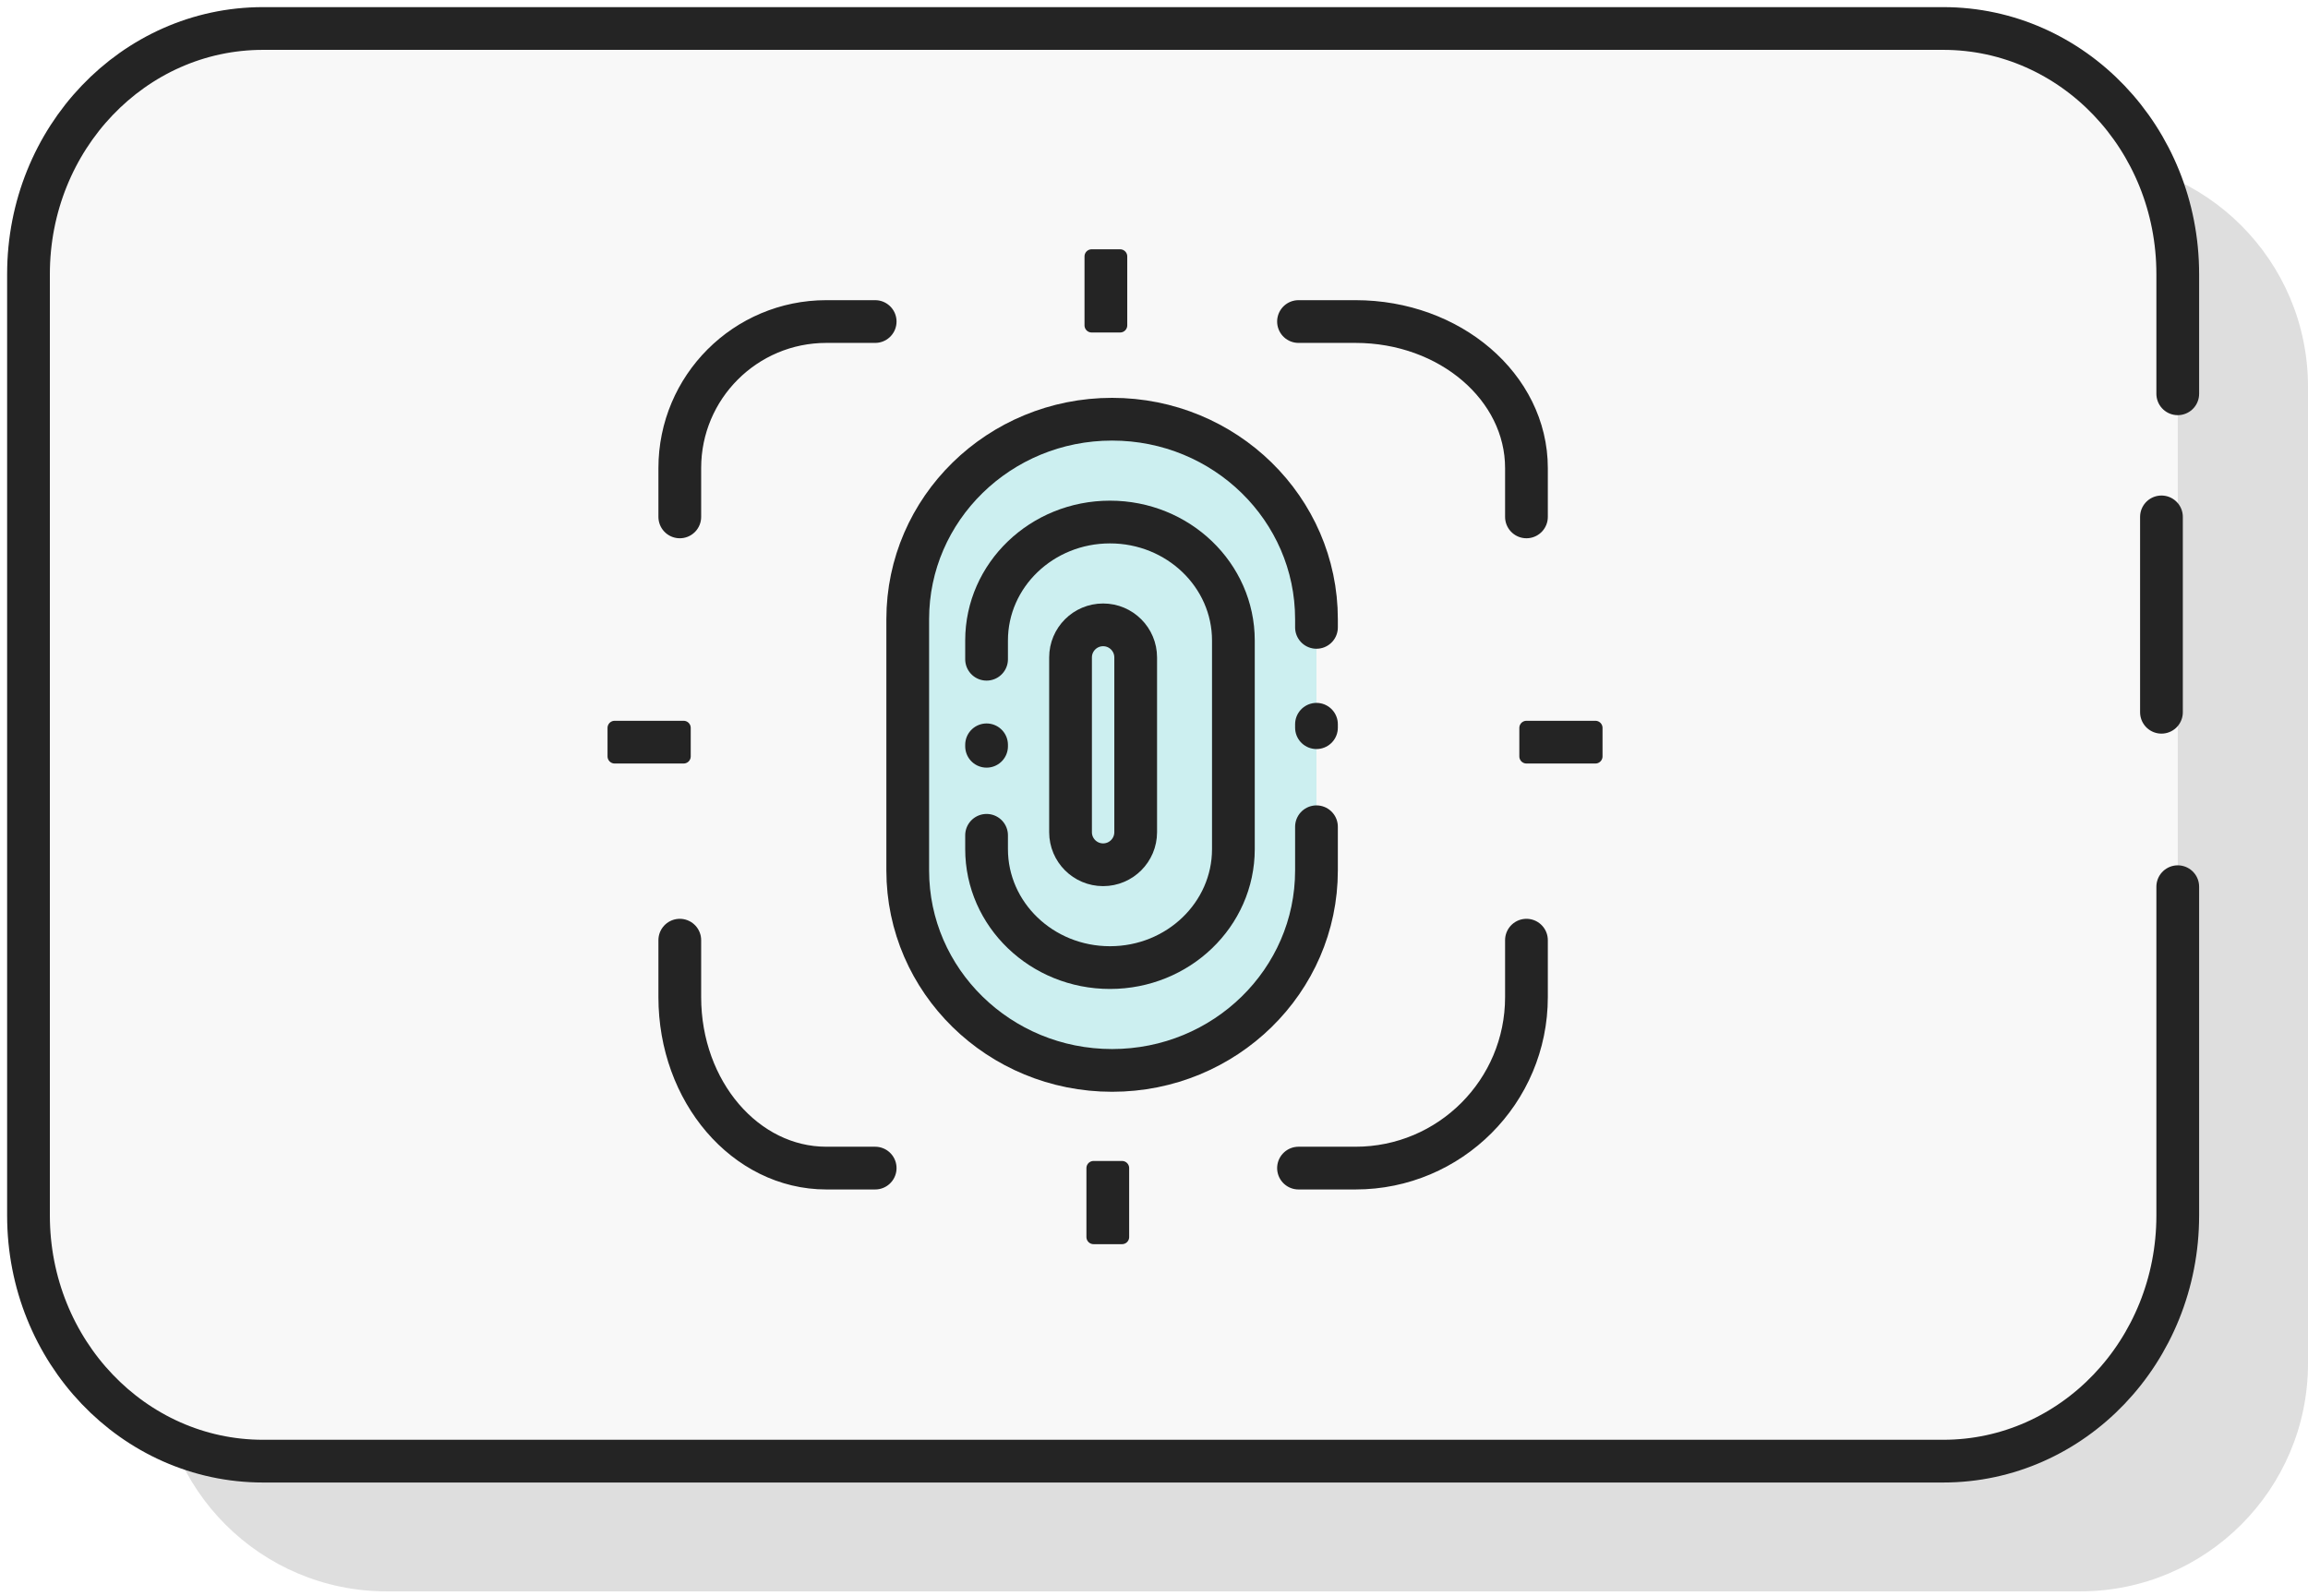
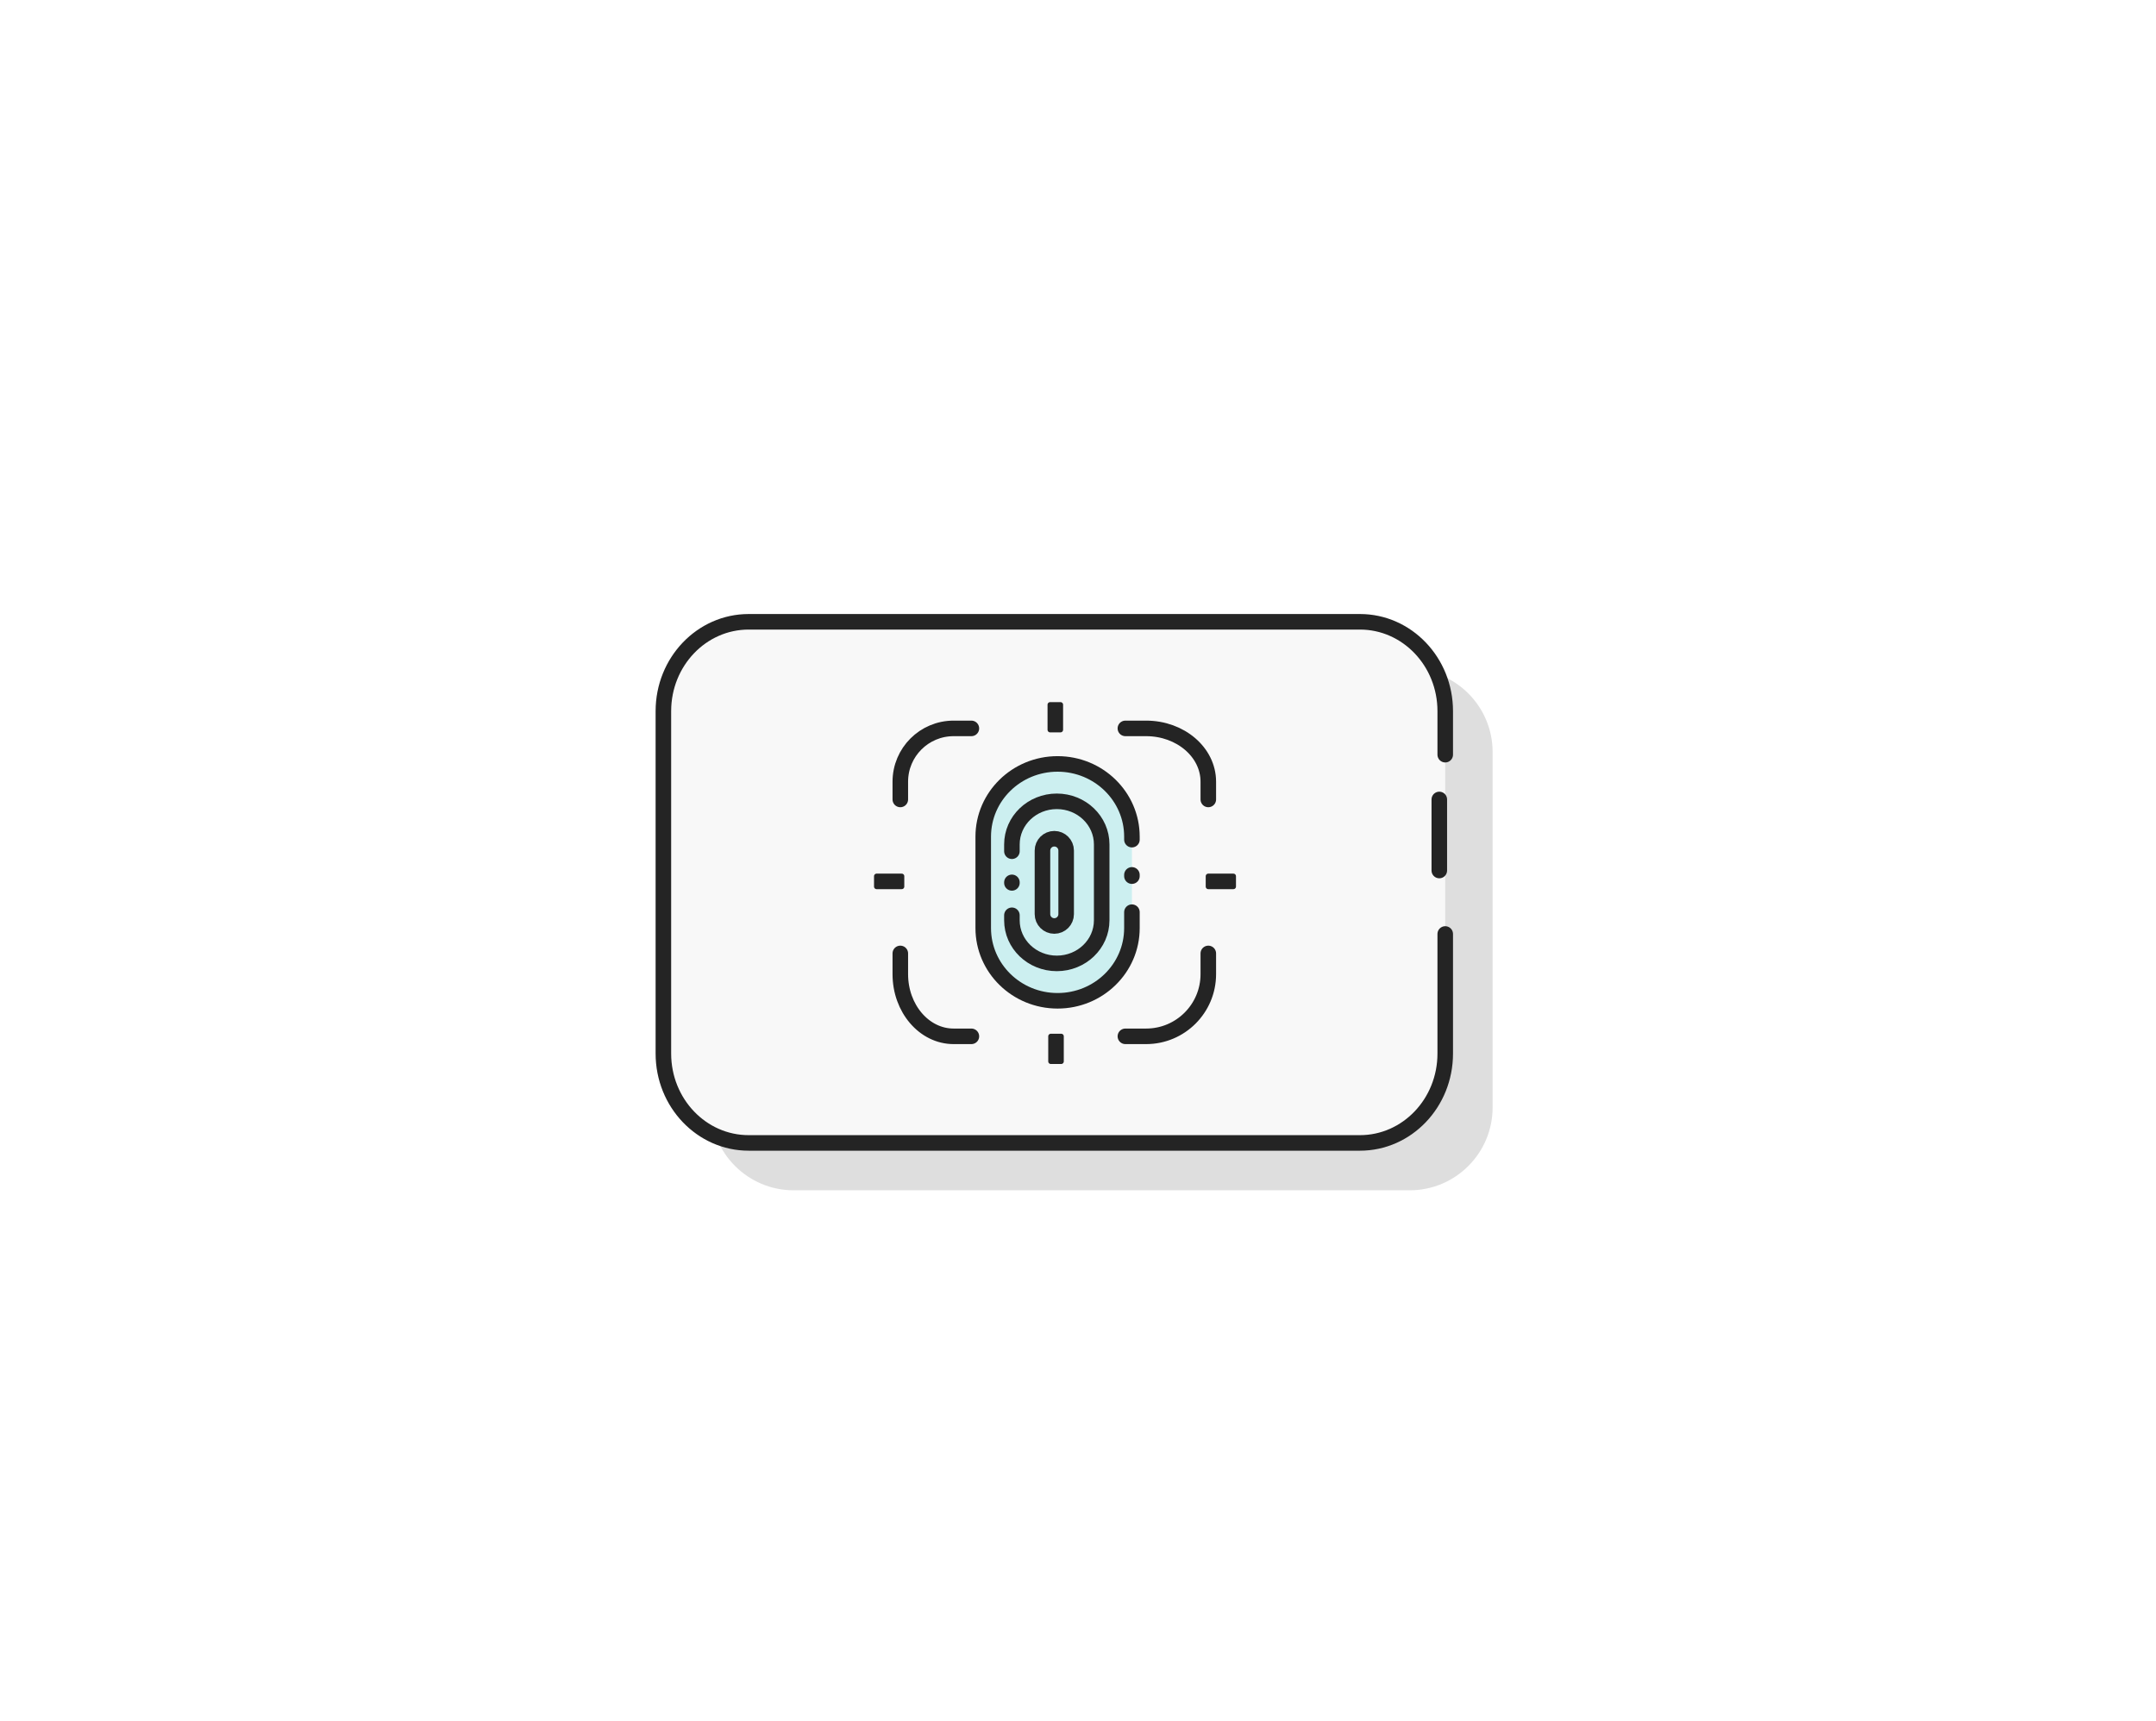
- <svg xmlns="http://www.w3.org/2000/svg" width="81px" height="56px" viewBox="0 0 81 56" version="1.1">
-   <g id="01_Design" stroke="none" stroke-width="1" fill="none" fill-rule="evenodd">
-     <g id="01_all-services" transform="translate(-205, -985)">
-       <g id="id_funktion_nutzen" transform="translate(142, 926)">
-         <g id="icon_personalausweis" transform="translate(64, 60)">
-           <rect id="Rectangle" fill="#DEDEDE" x="4.571" y="4.571" width="75.429" height="50.286" rx="8" />
-           <path d="M74.857,17.143 L74.857,24 M75.429,30.123 C75.429,33.396 75.429,35.12 75.429,41.665 C75.429,46.426 71.745,50.286 67.2,50.286 L8.229,50.286 C3.684,50.286 0,46.426 0,41.665 L0,8.62 C0,3.859 3.684,0 8.229,0 L65.078,0 L67.2,0 C71.745,0 75.429,3.859 75.429,8.62 L75.429,10.257 L75.429,12.822" id="Shape" stroke="#242424" stroke-width="1.5" fill="#F8F8F8" stroke-linecap="round" stroke-linejoin="round" />
-           <g id="ICON-Fingerprint" transform="translate(20.57143, 8)" stroke="#242424">
-             <g id="Group-12" transform="translate(10.28571, 5.714286)" fill="#CCEFF0" stroke-width="1.5">
-               <path d="M14.345,10.707 L14.345,10.827 M14.345,14.305 L14.345,15.84 C14.345,19.715 11.134,22.857 7.172,22.857 C3.211,22.857 0,19.715 0,15.84 L0,7.018 C0,3.142 3.211,0 7.172,0 C11.134,0 14.345,3.142 14.345,7.018 L14.345,7.307" id="Shape" stroke-linecap="round" stroke-linejoin="round" />
-               <path d="M2.767,8.425 L2.767,7.768 C2.767,5.471 4.706,3.609 7.098,3.609 C9.49,3.609 11.429,5.471 11.429,7.768 L11.429,11.697 L11.429,15.089 C11.429,17.386 9.49,19.248 7.098,19.248 C4.706,19.248 2.767,17.386 2.767,15.089 L2.767,14.605 L2.767,14.779 M2.767,11.429 L2.767,11.48" id="Shape" stroke-linecap="round" stroke-linejoin="round" />
-               <rect id="Rectangle" x="5.714" y="7.218" width="2.286" height="8.421" rx="1.143" />
-             </g>
-             <path d="M9.143,32 L7.429,32 C4.589,32 2.286,29.314 2.286,26 L2.286,24 M32,24 L32,26 C32,29.314 29.314,32 26.001,32 L24,32 M2.286,9.143 L2.286,7.429 C2.286,4.588 4.588,2.286 7.429,2.286 L9.143,2.286 M24,2.286 L26,2.286 C29.314,2.286 32,4.588 32,7.429 L32,9.143" id="Shape" stroke-width="1.5" stroke-linecap="round" stroke-linejoin="round" />
-             <rect id="Rectangle" stroke-width="0.5" fill="#242424" stroke-linejoin="round" transform="translate(17.14286, 1.210084) scale(1, -1) rotate(270) translate(-17.14286, -1.210084) " x="15.933" y="0.807" width="2.42" height="1" />
-             <rect id="Rectangle-Copy-19" stroke-width="0.5" fill="#242424" stroke-linejoin="round" transform="translate(17.21008, 33.21008) scale(1, -1) rotate(270) translate(-17.21008, -33.21008) " x="16" y="32.807" width="2.42" height="1" />
-             <rect id="Rectangle" stroke-width="0.5" fill="#242424" stroke-linejoin="round" transform="translate(1.210084, 17.14622) scale(1, -1) rotate(360) translate(-1.210084, -17.14622) " x="0" y="16.743" width="2.42" height="1" />
-             <rect id="Rectangle-Copy-19" stroke-width="0.5" fill="#242424" stroke-linejoin="round" transform="translate(33.21008, 17.14622) scale(1, -1) rotate(360) translate(-33.21008, -17.14622) " x="32" y="16.743" width="2.42" height="1" />
-           </g>
+ <svg xmlns="http://www.w3.org/2000/svg" width="208px" height="166px" viewBox="0 0 208 166" version="1.1">
+   <g id="icon_id_nutzen" stroke="none" stroke-width="1" fill="none" fill-rule="evenodd">
+     <g id="icon_personalausweis" transform="translate(64, 60)">
+       <rect id="Rectangle" fill="#DEDEDE" x="4.571" y="4.571" width="75.429" height="50.286" rx="8" />
+       <path d="M74.857,17.143 L74.857,24 M75.429,30.123 C75.429,33.396 75.429,35.12 75.429,41.665 C75.429,46.426 71.745,50.286 67.2,50.286 L8.229,50.286 C3.684,50.286 0,46.426 0,41.665 L0,8.62 C0,3.859 3.684,0 8.229,0 L65.078,0 L67.2,0 C71.745,0 75.429,3.859 75.429,8.62 L75.429,10.257 L75.429,12.822" id="Shape" stroke="#242424" stroke-width="1.5" fill="#F8F8F8" stroke-linecap="round" stroke-linejoin="round" />
+       <g id="ICON-Fingerprint" transform="translate(20.57143, 8)" stroke="#242424">
+         <g id="Group-12" transform="translate(10.28571, 5.714286)" fill="#CCEFF0" stroke-width="1.5">
+           <path d="M14.345,10.707 L14.345,10.827 M14.345,14.305 L14.345,15.84 C14.345,19.715 11.134,22.857 7.172,22.857 C3.211,22.857 0,19.715 0,15.84 L0,7.018 C0,3.142 3.211,0 7.172,0 C11.134,0 14.345,3.142 14.345,7.018 L14.345,7.307" id="Shape" stroke-linecap="round" stroke-linejoin="round" />
+           <path d="M2.767,8.425 L2.767,7.768 C2.767,5.471 4.706,3.609 7.098,3.609 C9.49,3.609 11.429,5.471 11.429,7.768 L11.429,11.697 L11.429,15.089 C11.429,17.386 9.49,19.248 7.098,19.248 C4.706,19.248 2.767,17.386 2.767,15.089 L2.767,14.605 L2.767,14.779 M2.767,11.429 L2.767,11.48" id="Shape" stroke-linecap="round" stroke-linejoin="round" />
+           <rect id="Rectangle" x="5.714" y="7.218" width="2.286" height="8.421" rx="1.143" />
        </g>
+         <path d="M9.143,32 L7.429,32 C4.589,32 2.286,29.314 2.286,26 L2.286,24 M32,24 L32,26 C32,29.314 29.314,32 26.001,32 L24,32 M2.286,9.143 L2.286,7.429 C2.286,4.588 4.588,2.286 7.429,2.286 L9.143,2.286 M24,2.286 L26,2.286 C29.314,2.286 32,4.588 32,7.429 L32,9.143" id="Shape" stroke-width="1.5" stroke-linecap="round" stroke-linejoin="round" />
+         <rect id="Rectangle" stroke-width="0.5" fill="#242424" stroke-linejoin="round" transform="translate(17.14286, 1.210084) scale(1, -1) rotate(270) translate(-17.14286, -1.210084) " x="15.933" y="0.807" width="2.42" height="1" />
+         <rect id="Rectangle-Copy-19" stroke-width="0.5" fill="#242424" stroke-linejoin="round" transform="translate(17.21008, 33.21008) scale(1, -1) rotate(270) translate(-17.21008, -33.21008) " x="16" y="32.807" width="2.42" height="1" />
+         <rect id="Rectangle" stroke-width="0.5" fill="#242424" stroke-linejoin="round" transform="translate(1.210084, 17.14622) scale(1, -1) rotate(360) translate(-1.210084, -17.14622) " x="0" y="16.743" width="2.42" height="1" />
+         <rect id="Rectangle-Copy-19" stroke-width="0.5" fill="#242424" stroke-linejoin="round" transform="translate(33.21008, 17.14622) scale(1, -1) rotate(360) translate(-33.21008, -17.14622) " x="32" y="16.743" width="2.42" height="1" />
      </g>
    </g>
  </g>
</svg>
